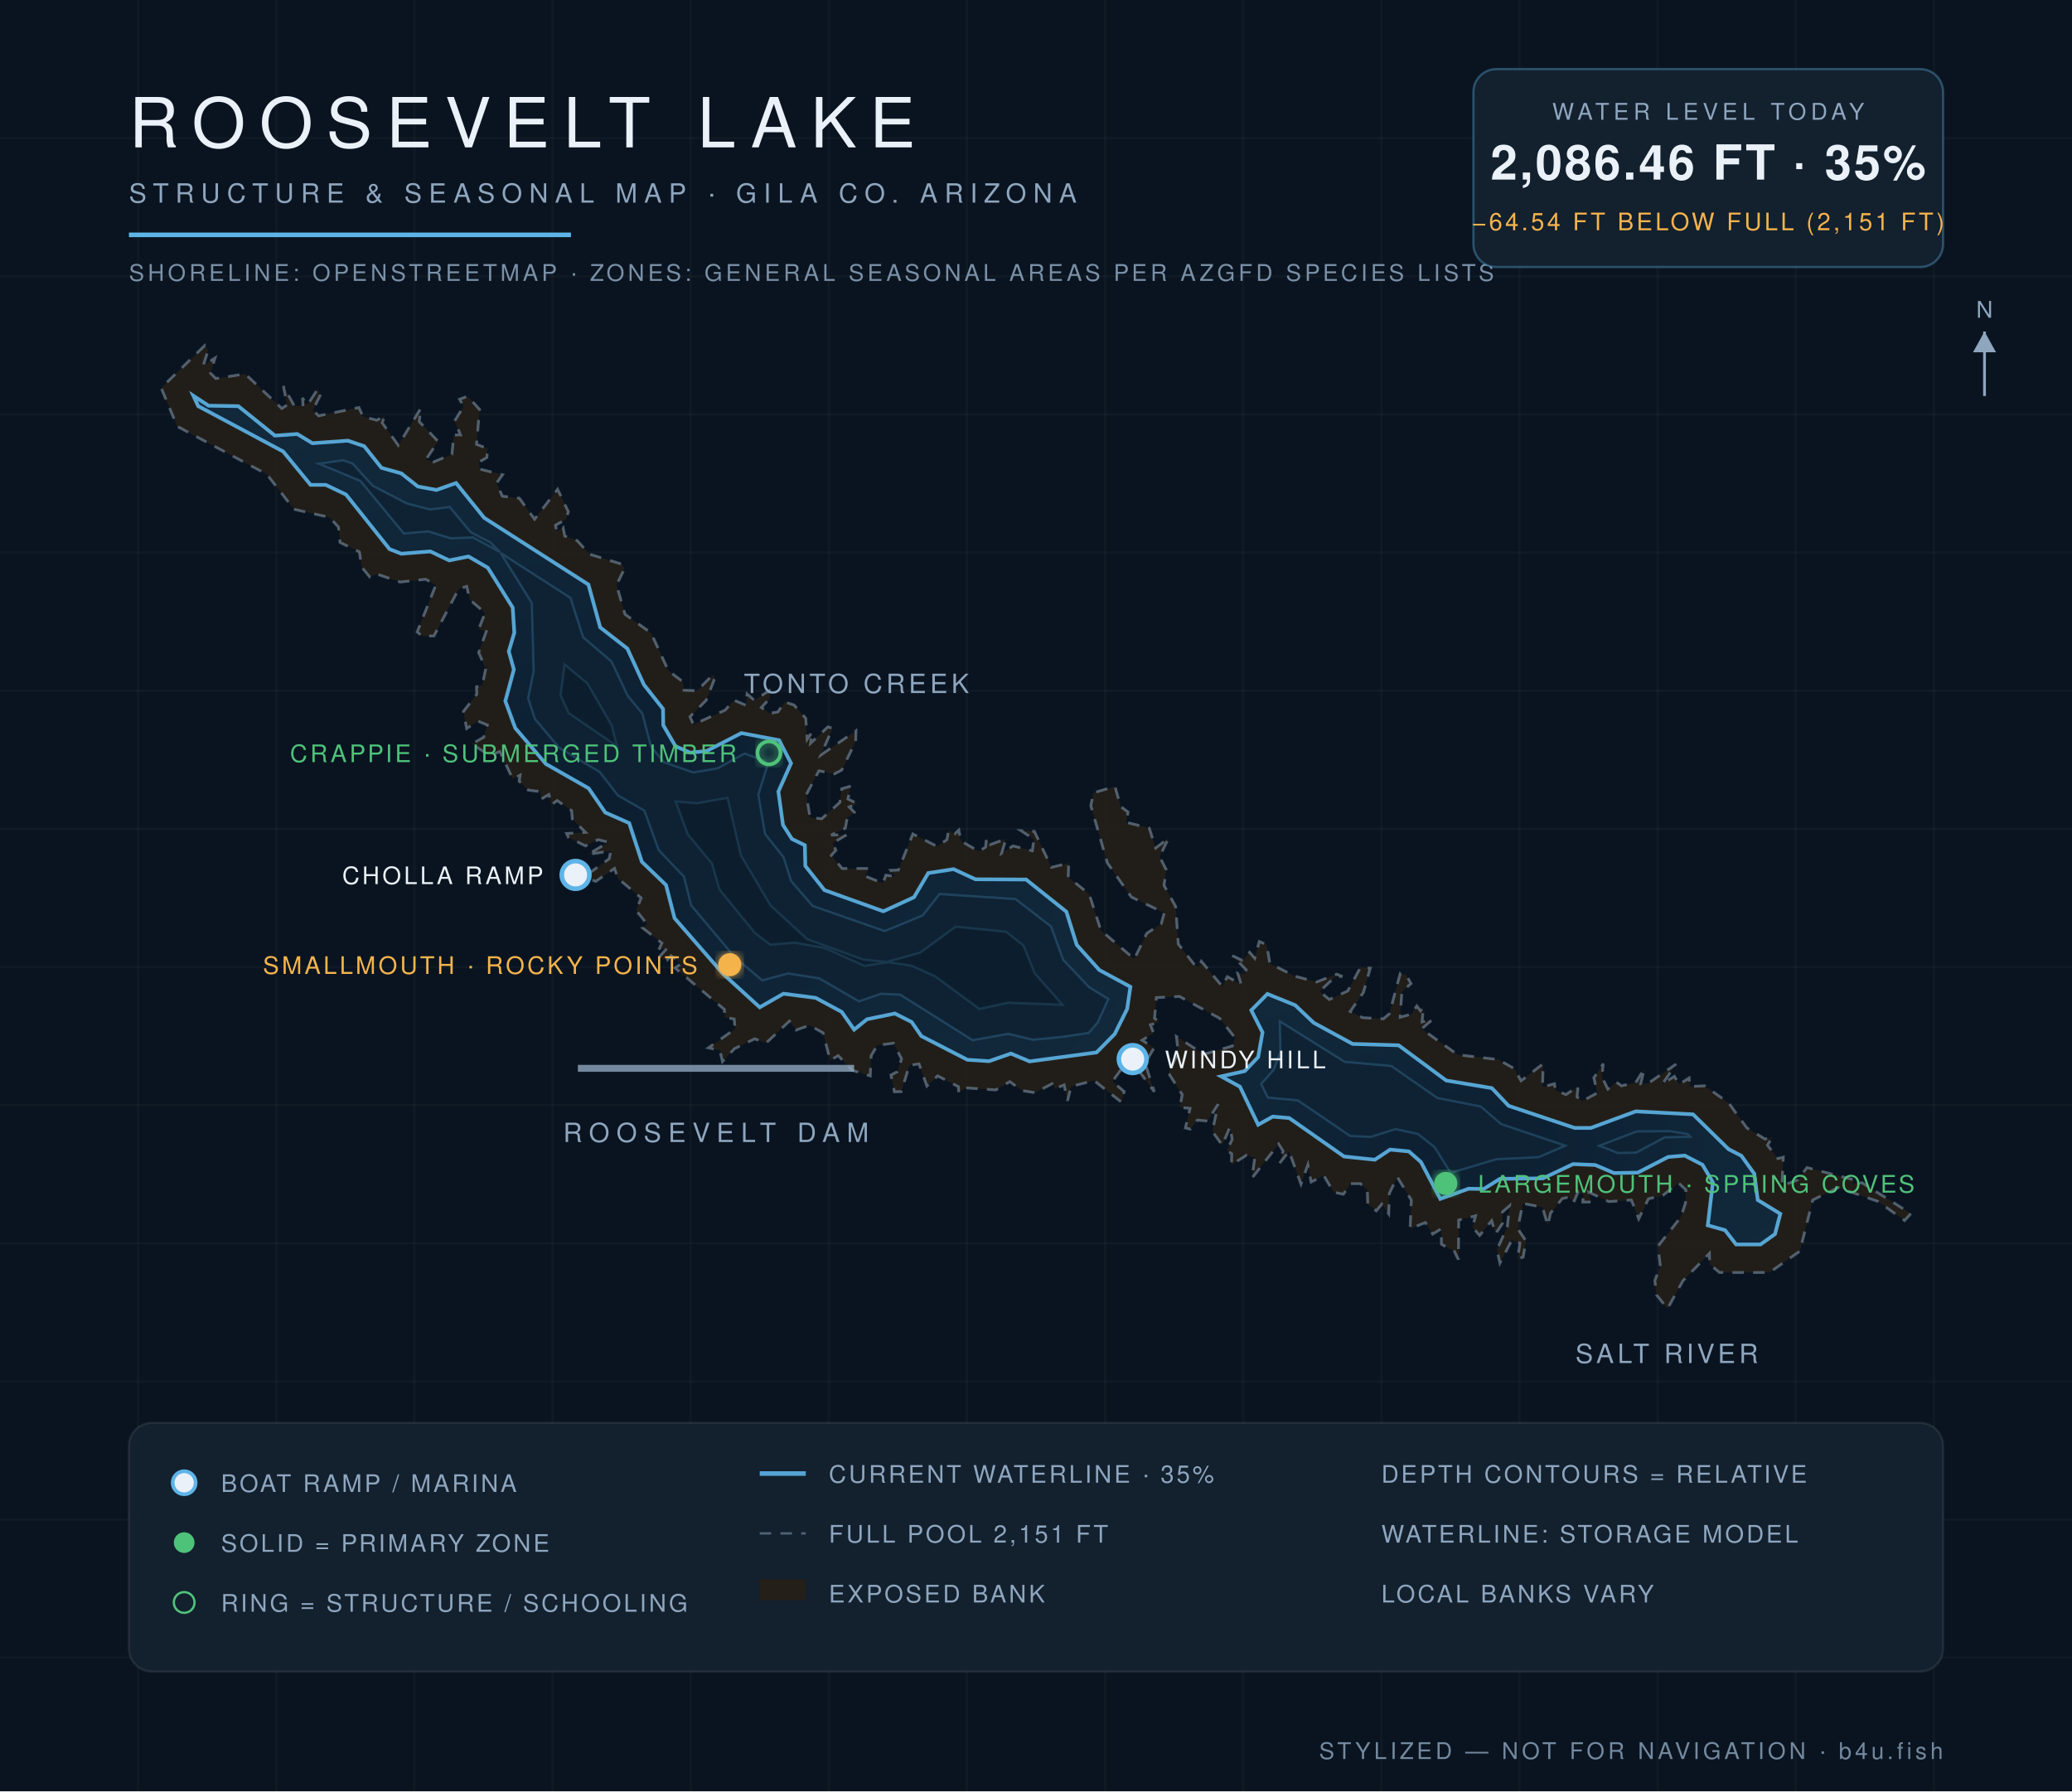
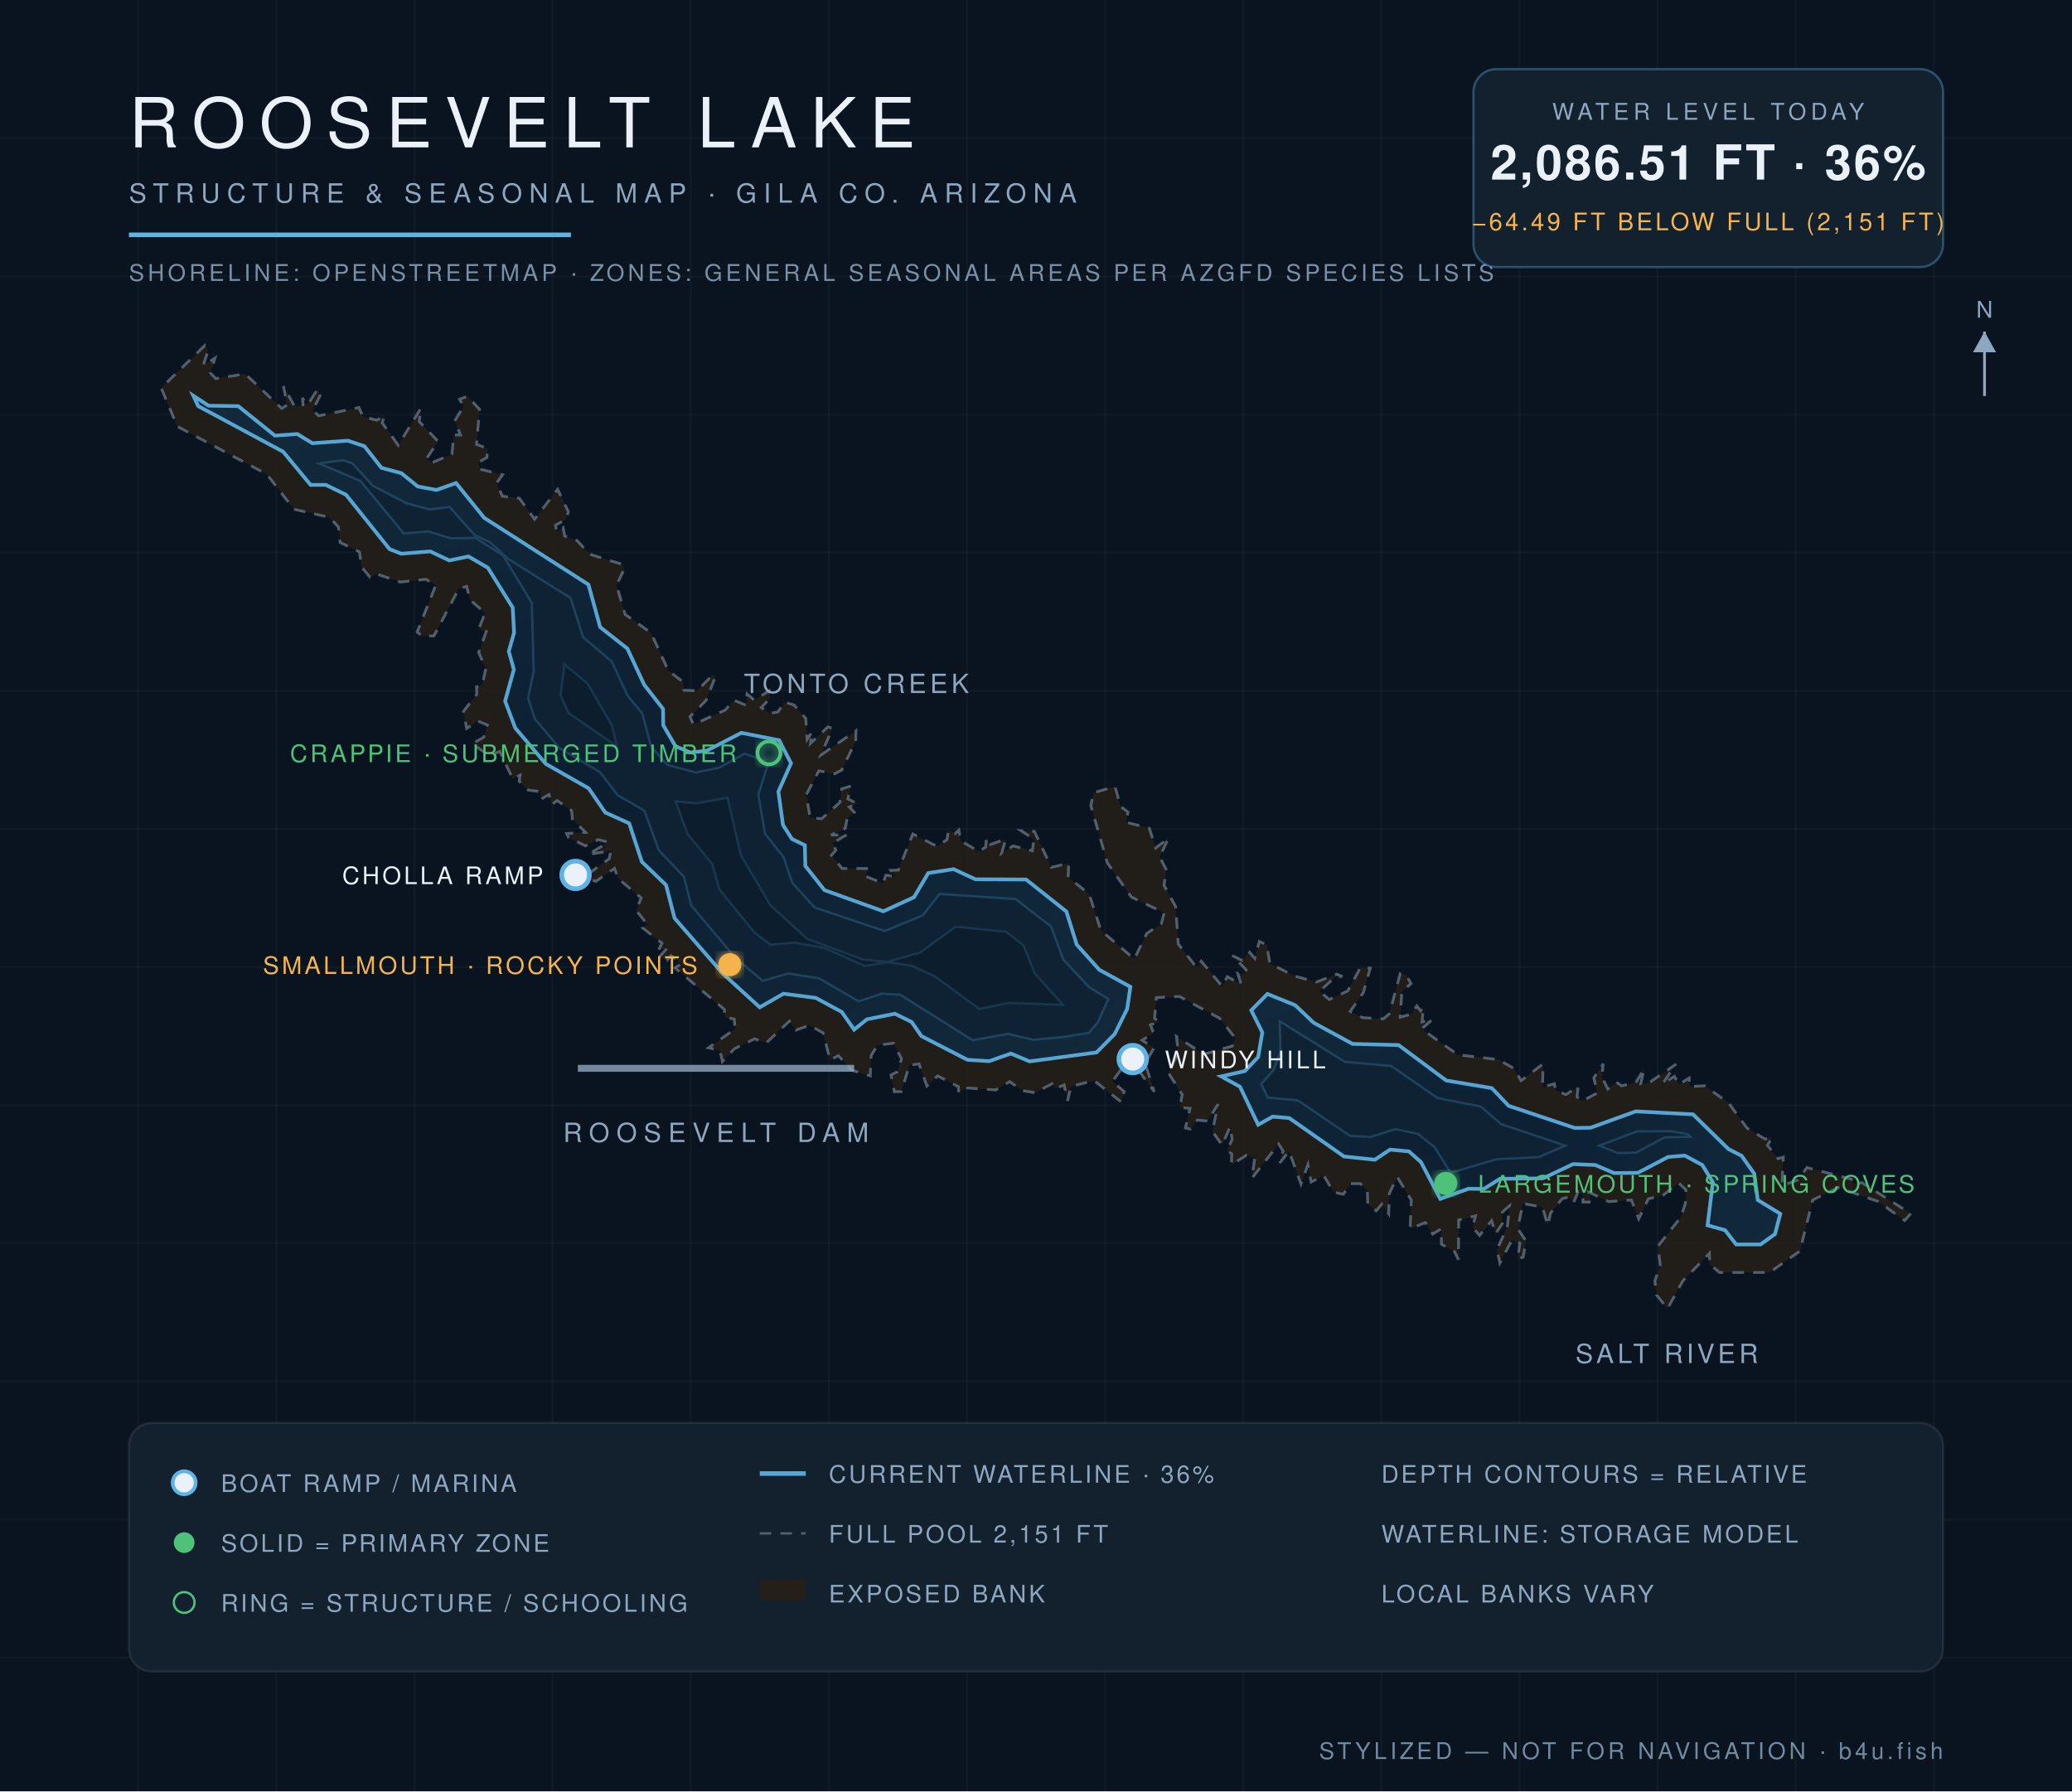
<svg xmlns="http://www.w3.org/2000/svg" viewBox="0 0 900 778" font-family="Helvetica,Arial,sans-serif">
  <defs>
    <radialGradient id="wg" cx="45%" cy="60%" r="80%">
      <stop offset="0%" stop-color="#0c1f31" />
      <stop offset="55%" stop-color="#102639" />
      <stop offset="100%" stop-color="#13293c" />
    </radialGradient>
    <filter id="glow">
      <feGaussianBlur stdDeviation="2.2" result="b" />
      <feMerge>
        <feMergeNode in="b" />
        <feMergeNode in="SourceGraphic" />
      </feMerge>
    </filter>
  </defs>
  <rect width="900" height="778" fill="#0a1420" />
  <g stroke="#ffffff" stroke-opacity="0.025">
    <line x1="60" y1="0" x2="60" y2="778" />
    <line x1="120" y1="0" x2="120" y2="778" />
    <line x1="180" y1="0" x2="180" y2="778" />
    <line x1="240" y1="0" x2="240" y2="778" />
    <line x1="300" y1="0" x2="300" y2="778" />
    <line x1="360" y1="0" x2="360" y2="778" />
    <line x1="420" y1="0" x2="420" y2="778" />
    <line x1="480" y1="0" x2="480" y2="778" />
    <line x1="540" y1="0" x2="540" y2="778" />
    <line x1="600" y1="0" x2="600" y2="778" />
    <line x1="660" y1="0" x2="660" y2="778" />
    <line x1="720" y1="0" x2="720" y2="778" />
    <line x1="780" y1="0" x2="780" y2="778" />
    <line x1="840" y1="0" x2="840" y2="778" />
    <line x1="0" y1="60" x2="900" y2="60" />
    <line x1="0" y1="120" x2="900" y2="120" />
    <line x1="0" y1="180" x2="900" y2="180" />
    <line x1="0" y1="240" x2="900" y2="240" />
    <line x1="0" y1="300" x2="900" y2="300" />
    <line x1="0" y1="360" x2="900" y2="360" />
    <line x1="0" y1="420" x2="900" y2="420" />
    <line x1="0" y1="480" x2="900" y2="480" />
    <line x1="0" y1="540" x2="900" y2="540" />
    <line x1="0" y1="600" x2="900" y2="600" />
    <line x1="0" y1="660" x2="900" y2="660" />
    <line x1="0" y1="720" x2="900" y2="720" />
  </g>
  <path d="M 134.7,174.1 L 138.1,168.8 L 139.0,171.9 L 135.9,178.1 L 138.4,180.6 L 155.9,177.0 L 157.7,181.0 L 163.7,182.5 L 167.2,180.5 L 166.0,183.6 L 173.0,193.4 L 182.8,177.3 L 182.1,183.1 L 190.3,191.7 L 185.0,199.6 L 188.4,200.6 L 196.3,197.3 L 197.1,188.9 L 200.0,188.9 L 197.5,182.8 L 201.4,176.5 L 199.6,173.4 L 203.1,172.1 L 208.3,177.8 L 207.0,193.0 L 211.8,194.8 L 211.5,198.7 L 207.9,200.8 L 208.6,203.8 L 218.3,206.2 L 215.7,209.8 L 218.2,215.5 L 225.6,216.4 L 232.2,225.5 L 242.2,212.5 L 246.9,222.3 L 245.7,225.7 L 241.3,228.1 L 241.8,230.8 L 244.6,229.1 L 245.3,232.8 L 250.7,234.8 L 256.1,240.7 L 270.3,245.1 L 271.3,246.9 L 267.8,254.1 L 271.5,266.8 L 282.8,274.9 L 290.3,291.3 L 296.6,296.1 L 297.1,299.8 L 302.8,300.0 L 309.5,293.2 L 310.6,294.3 L 306.7,304.2 L 299.7,311.3 L 301.2,314.7 L 315.0,308.4 L 318.8,304.1 L 324.0,306.3 L 324.5,301.4 L 327.6,304.1 L 334.1,300.0 L 334.5,303.2 L 330.7,307.3 L 334.5,309.8 L 337.9,309.2 L 340.8,304.9 L 344.9,306.2 L 350.0,312.0 L 350.6,321.1 L 352.8,317.8 L 352.1,322.8 L 359.6,315.7 L 361.6,316.3 L 356.6,327.9 L 371.8,317.4 L 371.7,321.9 L 365.6,334.5 L 362.5,336.1 L 355.7,334.8 L 350.2,345.2 L 351.9,355.1 L 356.9,355.6 L 364.8,348.5 L 365.6,342.6 L 369.6,341.4 L 368.3,347.0 L 372.5,349.1 L 368.9,350.5 L 371.1,352.8 L 368.0,355.3 L 367.2,359.7 L 361.0,362.7 L 367.9,362.5 L 361.7,366.2 L 363.1,369.3 L 361.1,371.5 L 365.8,377.2 L 377.1,377.2 L 376.0,380.6 L 383.5,383.6 L 384.8,380.1 L 388.8,380.7 L 386.9,378.0 L 390.2,377.9 L 396.5,362.2 L 407.0,367.6 L 411.3,364.7 L 412.0,360.7 L 414.8,362.1 L 416.5,360.5 L 417.3,365.2 L 425.2,369.8 L 428.1,367.9 L 428.5,363.9 L 430.2,366.8 L 436.9,364.4 L 435.1,370.6 L 440.0,367.4 L 448.4,369.5 L 449.1,364.5 L 443.5,360.8 L 449.3,361.1 L 456.7,376.7 L 464.2,374.9 L 464.0,381.0 L 473.1,388.3 L 478.2,404.1 L 492.7,416.5 L 498.1,405.4 L 504.4,401.2 L 505.7,396.5 L 491.4,389.6 L 481.0,374.8 L 473.8,349.9 L 475.0,344.3 L 484.3,341.6 L 486.8,350.3 L 490.0,352.7 L 489.1,357.1 L 499.2,359.7 L 502.0,368.3 L 507.6,364.0 L 503.7,372.1 L 506.6,377.8 L 505.6,384.5 L 510.7,393.8 L 511.8,410.0 L 518.6,418.7 L 520.4,420.1 L 521.8,417.5 L 530.9,428.4 L 533.1,424.2 L 539.1,427.5 L 537.6,422.7 L 540.4,423.2 L 541.3,421.2 L 535.3,415.1 L 539.6,417.1 L 542.8,413.6 L 545.0,416.2 L 547.0,408.9 L 550.2,410.3 L 551.6,418.5 L 562.5,424.0 L 571.9,426.5 L 580.6,423.1 L 583.1,424.1 L 580.1,424.1 L 573.2,430.6 L 577.4,434.1 L 585.4,430.4 L 591.0,420.1 L 595.2,420.5 L 592.2,431.1 L 586.5,439.3 L 591.9,442.0 L 600.9,442.5 L 603.5,440.3 L 608.2,422.8 L 610.8,423.5 L 612.9,427.2 L 608.9,430.8 L 608.2,441.8 L 613.2,440.4 L 615.4,436.9 L 617.0,439.0 L 618.3,437.3 L 617.7,443.8 L 622.2,442.8 L 617.5,446.9 L 633.2,458.1 L 650.8,460.2 L 657.7,464.1 L 660.7,469.4 L 670.3,462.0 L 670.0,472.1 L 675.2,470.7 L 675.6,473.5 L 680.2,475.4 L 685.5,471.8 L 685.0,476.4 L 687.3,478.2 L 693.8,474.7 L 692.3,468.1 L 696.4,462.0 L 695.8,467.7 L 698.4,473.0 L 702.1,470.0 L 704.3,471.6 L 710.5,470.2 L 714.2,464.2 L 712.7,470.7 L 715.8,470.6 L 728.0,462.2 L 722.1,470.8 L 727.3,467.5 L 729.3,471.0 L 733.7,468.2 L 734.0,471.9 L 740.5,471.6 L 750.9,479.1 L 758.8,489.9 L 766.6,494.7 L 769.8,494.0 L 767.7,497.4 L 772.3,503.2 L 774.6,502.6 L 774.0,515.0 L 780.8,512.5 L 784.9,507.1 L 804.8,512.3 L 804.9,514.2 L 808.8,513.7 L 830.0,527.1 L 827.3,530.1 L 815.7,521.8 L 798.4,515.8 L 787.4,521.2 L 781.8,543.4 L 768.6,552.7 L 746.9,552.7 L 742.6,549.1 L 742.5,544.4 L 731.0,556.3 L 724.3,568.4 L 719.5,562.4 L 718.8,556.2 L 721.2,549.9 L 720.1,541.3 L 730.1,528.6 L 732.1,522.5 L 732.3,516.8 L 729.1,513.8 L 722.3,519.2 L 716.0,520.7 L 711.8,529.4 L 708.6,521.2 L 698.8,521.9 L 690.1,517.8 L 691.1,522.1 L 687.5,522.1 L 687.7,518.9 L 685.5,517.6 L 683.5,522.3 L 681.6,519.9 L 678.6,520.6 L 673.5,526.9 L 672.3,532.3 L 670.0,524.3 L 661.5,522.7 L 659.2,533.6 L 662.8,538.9 L 661.6,546.0 L 659.2,546.8 L 660.2,539.9 L 656.7,538.6 L 651.5,548.6 L 650.2,542.8 L 654.7,532.9 L 655.7,523.7 L 652.6,526.4 L 652.6,531.4 L 649.6,535.9 L 647.9,530.2 L 642.7,536.6 L 639.6,533.0 L 640.9,528.1 L 633.6,529.9 L 633.5,547.1 L 631.7,543.5 L 626.1,540.4 L 626.0,533.7 L 622.3,536.0 L 619.1,531.0 L 612.5,533.7 L 613.0,521.2 L 606.9,511.2 L 603.5,518.3 L 603.2,527.2 L 600.2,523.0 L 597.8,525.9 L 594.1,522.9 L 593.9,516.9 L 590.9,514.1 L 586.7,514.1 L 583.5,518.7 L 579.3,517.8 L 575.0,510.6 L 569.5,513.4 L 568.1,505.9 L 565.1,514.3 L 559.9,500.0 L 555.9,505.1 L 557.3,499.9 L 555.4,496.9 L 543.8,511.7 L 545.0,503.0 L 541.5,501.7 L 534.9,505.9 L 535.0,501.1 L 532.9,499.7 L 535.2,494.9 L 534.3,489.4 L 530.9,497.4 L 526.6,491.4 L 529.1,479.6 L 524.5,486.9 L 520.1,486.5 L 517.0,490.4 L 514.9,489.9 L 516.9,481.4 L 512.5,481.0 L 513.5,475.4 L 507.5,466.0 L 511.8,457.1 L 511.0,450.2 L 522.9,457.9 L 535.3,454.3 L 536.4,450.7 L 529.8,442.3 L 512.3,432.8 L 502.3,433.3 L 501.5,442.3 L 503.7,443.9 L 499.7,445.1 L 501.1,448.7 L 496.1,451.8 L 501.3,455.1 L 497.4,461.8 L 501.4,474.2 L 490.6,459.5 L 483.2,469.7 L 488.3,474.1 L 487.1,478.7 L 475.2,469.3 L 465.2,471.9 L 463.7,478.1 L 462.2,471.2 L 458.4,472.9 L 457.0,470.7 L 449.6,474.6 L 444.0,473.7 L 438.6,469.8 L 432.5,473.4 L 419.6,472.5 L 416.4,474.5 L 416.3,472.0 L 407.3,467.3 L 402.6,471.7 L 399.2,462.1 L 395.0,462.7 L 391.5,474.1 L 388.5,474.2 L 387.0,466.9 L 389.7,465.5 L 391.6,459.9 L 388.1,453.1 L 381.1,454.0 L 378.4,458.5 L 378.0,467.3 L 370.0,464.8 L 364.1,458.5 L 360.6,460.5 L 357.5,448.6 L 351.6,445.3 L 345.8,447.4 L 342.9,443.5 L 332.8,453.0 L 327.8,451.2 L 319.0,455.5 L 313.8,461.1 L 312.7,456.2 L 307.7,455.1 L 319.3,446.9 L 318.9,442.6 L 314.9,441.9 L 314.6,438.4 L 293.2,420.4 L 295.9,418.6 L 291.5,415.1 L 289.7,417.1 L 286.1,415.9 L 289.7,411.9 L 286.1,412.6 L 287.5,409.6 L 279.1,403.0 L 281.1,401.4 L 276.3,395.4 L 278.5,390.0 L 268.4,381.5 L 266.9,377.2 L 258.8,382.8 L 250.1,380.0 L 255.0,379.9 L 264.6,373.0 L 265.3,369.6 L 255.4,371.1 L 264.3,365.8 L 259.8,364.7 L 254.3,367.4 L 246.9,363.7 L 246.1,362.0 L 254.3,361.5 L 248.6,355.7 L 248.3,352.1 L 242.0,347.7 L 239.6,349.5 L 238.4,345.1 L 235.2,347.0 L 234.5,343.8 L 229.5,343.2 L 225.5,339.3 L 225.9,336.7 L 222.7,338.3 L 217.1,326.4 L 212.7,328.2 L 205.0,323.1 L 210.1,320.2 L 211.7,314.9 L 207.6,313.2 L 202.7,316.4 L 201.3,309.0 L 207.1,301.5 L 207.0,298.3 L 209.5,297.5 L 211.0,290.4 L 207.9,283.4 L 211.2,274.3 L 207.9,273.3 L 210.7,266.2 L 204.1,260.5 L 202.7,254.7 L 199.3,255.7 L 188.5,276.2 L 183.4,276.3 L 181.2,274.5 L 189.3,254.1 L 184.9,251.6 L 173.8,252.8 L 163.6,249.3 L 160.7,250.7 L 157.1,246.3 L 156.1,239.7 L 147.7,235.6 L 147.0,228.9 L 143.1,224.7 L 127.7,221.2 L 115.9,206.0 L 77.0,185.2 L 70.0,168.5 L 89.0,150.0 L 90.4,152.2 L 88.3,158.7 L 93.4,155.5 L 91.4,162.0 L 93.7,164.4 L 106.5,162.4 L 122.4,177.4 L 124.7,175.9 L 123.1,167.7 L 127.8,176.2 L 131.6,176.4 L 131.4,172.8 L 133.1,175.8 L 134.7,174.1 Z" fill="#241f19" fill-opacity="0.9" stroke="#8ea6be" stroke-opacity="0.5" stroke-width="1.2" stroke-dasharray="5 4" />
-   <path d="M 84.0,171.9 L 90.6,176.2 L 103.5,176.4 L 119.4,189.2 L 129.1,188.5 L 135.7,192.5 L 151.1,191.4 L 158.2,193.8 L 165.7,203.2 L 174.3,205.6 L 181.5,211.3 L 189.6,212.8 L 198.1,209.8 L 210.3,224.9 L 255.6,253.9 L 260.7,272.5 L 272.5,281.7 L 279.7,297.4 L 288.0,307.9 L 288.1,315.0 L 293.4,324.1 L 299.8,326.9 L 306.9,326.2 L 322.0,318.4 L 338.4,321.5 L 343.6,331.5 L 338.1,343.8 L 340.1,358.3 L 344.0,364.4 L 349.6,367.1 L 349.8,376.1 L 358.1,386.6 L 383.7,395.8 L 397.0,389.7 L 403.2,379.2 L 414.2,377.5 L 423.7,381.9 L 445.7,382.0 L 463.2,396.0 L 467.7,410.4 L 477.5,421.3 L 491.0,428.6 L 489.6,438.2 L 484.2,449.1 L 476.3,457.1 L 447.2,461.0 L 439.1,457.6 L 429.6,460.9 L 420.2,460.3 L 400.2,450.0 L 396.0,443.9 L 388.7,440.2 L 376.6,442.7 L 371.0,447.2 L 365.6,439.5 L 354.3,433.4 L 340.3,431.6 L 330.0,437.5 L 314.1,423.0 L 293.0,398.8 L 289.3,384.4 L 278.8,374.3 L 273.3,357.5 L 262.9,352.9 L 255.7,342.4 L 237.1,331.8 L 223.8,316.2 L 219.5,304.5 L 223.2,290.8 L 221.0,282.9 L 223.4,274.8 L 222.7,263.9 L 211.9,246.6 L 203.5,241.7 L 195.1,243.4 L 186.9,239.5 L 174.3,240.5 L 169.2,238.5 L 150.3,214.8 L 141.5,210.6 L 134.9,210.6 L 123.0,196.1 L 86.1,176.4 L 84.0,171.9 Z" fill="url(#wg)" stroke="#5eb4e7" stroke-opacity="0.9" stroke-width="1.6" />
-   <path d="M 543.5,438.8 L 550.5,431.7 L 562.6,436.6 L 570.6,444.2 L 587.5,453.4 L 607.5,454.0 L 628.2,469.3 L 648.0,472.6 L 655.3,480.3 L 684.0,489.9 L 691.0,489.9 L 710.5,482.7 L 735.4,484.0 L 750.8,499.1 L 756.4,502.0 L 762.0,509.8 L 763.5,521.2 L 773.3,527.2 L 771.0,536.0 L 764.7,540.5 L 754.1,540.5 L 749.3,534.3 L 741.8,532.2 L 744.0,513.5 L 739.5,505.9 L 731.8,501.9 L 724.6,502.5 L 711.4,509.3 L 701.1,509.5 L 692.9,506.0 L 683.3,505.6 L 670.2,511.8 L 651.5,512.0 L 644.5,516.4 L 637.9,516.3 L 625.6,520.7 L 617.2,504.7 L 612.0,500.1 L 603.8,499.3 L 597.2,503.7 L 583.8,502.3 L 560.0,485.6 L 552.8,485.0 L 546.5,488.5 L 538.6,472.0 L 530.4,467.5 L 540.7,465.2 L 546.5,459.1 L 548.4,448.4 L 543.5,438.8 Z" fill="url(#wg)" stroke="#5eb4e7" stroke-opacity="0.9" stroke-width="1.6" />
+   <path d="M 84.0,171.9 L 90.6,176.2 L 103.5,176.4 L 119.4,189.2 L 129.1,188.5 L 135.7,192.5 L 151.1,191.4 L 158.3,193.8 L 165.7,203.2 L 174.3,205.5 L 181.5,211.3 L 189.6,212.8 L 198.1,209.8 L 210.3,224.9 L 255.6,253.9 L 260.7,272.4 L 272.5,281.7 L 279.8,297.4 L 288.0,307.9 L 288.1,315.0 L 293.4,324.1 L 299.8,326.8 L 306.9,326.1 L 322.0,318.3 L 338.4,321.5 L 343.6,331.5 L 338.1,343.8 L 340.1,358.3 L 344.0,364.4 L 349.6,367.1 L 349.8,376.1 L 358.1,386.6 L 383.7,395.8 L 397.0,389.7 L 403.2,379.2 L 414.2,377.5 L 423.7,381.9 L 445.7,382.0 L 463.2,395.9 L 467.7,410.3 L 477.5,421.2 L 491.0,428.6 L 489.6,438.2 L 484.2,449.1 L 476.3,457.1 L 447.2,461.0 L 439.1,457.6 L 429.6,460.9 L 420.2,460.3 L 400.2,450.0 L 396.0,443.9 L 388.7,440.3 L 376.6,442.7 L 371.0,447.2 L 365.6,439.5 L 354.3,433.4 L 340.3,431.6 L 330.0,437.5 L 314.1,423.0 L 293.0,398.8 L 289.3,384.4 L 278.8,374.3 L 273.3,357.6 L 262.9,352.9 L 255.7,342.4 L 237.1,331.8 L 223.8,316.2 L 219.4,304.5 L 223.2,290.8 L 221.0,282.9 L 223.3,274.8 L 222.7,263.9 L 211.9,246.6 L 203.5,241.7 L 195.1,243.4 L 186.9,239.5 L 174.3,240.5 L 169.2,238.5 L 150.3,214.9 L 141.5,210.6 L 134.9,210.6 L 123.0,196.2 L 86.1,176.4 L 84.0,171.9 Z" fill="url(#wg)" stroke="#5eb4e7" stroke-opacity="0.9" stroke-width="1.6" />
+   <path d="M 543.5,438.8 L 550.5,431.7 L 562.6,436.6 L 570.6,444.2 L 587.5,453.4 L 607.5,453.9 L 628.2,469.3 L 648.0,472.6 L 655.3,480.3 L 684.0,489.9 L 690.9,489.8 L 710.5,482.7 L 735.4,484.0 L 750.8,499.1 L 756.5,502.0 L 762.0,509.8 L 763.5,521.2 L 773.3,527.2 L 771.0,536.0 L 764.7,540.5 L 754.1,540.5 L 749.3,534.3 L 741.7,532.2 L 744.0,513.5 L 739.4,506.0 L 731.8,501.9 L 724.6,502.5 L 711.4,509.4 L 701.1,509.5 L 692.9,506.0 L 683.3,505.6 L 670.2,511.8 L 651.5,512.0 L 644.5,516.4 L 637.9,516.3 L 625.6,520.7 L 617.2,504.7 L 612.0,500.1 L 603.8,499.3 L 597.2,503.7 L 583.8,502.3 L 560.0,485.6 L 552.8,485.0 L 546.5,488.5 L 538.6,472.0 L 530.4,467.5 L 540.7,465.2 L 546.5,459.1 L 548.3,448.4 L 543.5,438.8 Z" fill="url(#wg)" stroke="#5eb4e7" stroke-opacity="0.9" stroke-width="1.6" />
  <path d="M 547.8,470.8 L 553.2,464.7 L 556.2,456.9 L 555.9,443.6 L 584.1,461.2 L 604.3,463.0 L 624.4,476.9 L 643.2,480.6 L 652.0,488.2 L 679.9,497.6 L 668.3,502.6 L 650.0,503.5 L 630.1,509.4 L 623.1,498.2 L 615.9,492.5 L 606.1,490.4 L 595.4,493.8 L 586.5,493.4 L 563.7,477.9 L 550.7,476.7 L 547.8,470.8 Z" fill="#0e2233" stroke="#5eb4e7" stroke-opacity="0.22" stroke-width="1" />
-   <path d="M 694.7,497.6 L 711.0,491.4 L 725.4,491.3 L 733.1,492.6 L 734.1,493.7 L 723.0,494.0 L 710.7,500.6 L 702.8,500.8 L 694.7,497.6 Z" fill="#0e2233" stroke="#5eb4e7" stroke-opacity="0.22" stroke-width="1" />
-   <path d="M 138.6,201.4 L 149.0,199.9 L 153.1,201.3 L 161.9,211.0 L 176.8,218.7 L 186.8,221.3 L 195.3,220.2 L 204.5,231.2 L 213.0,235.6 L 217.2,239.8 L 205.4,233.4 L 195.8,233.8 L 186.0,230.8 L 175.4,231.7 L 156.6,208.9 L 138.6,201.4 Z" fill="#0e2233" stroke="#5eb4e7" stroke-opacity="0.22" stroke-width="1" />
-   <path d="M 217.5,240.2 L 247.8,259.7 L 253.3,276.8 L 265.6,287.3 L 272.6,302.1 L 279.0,309.9 L 282.8,324.3 L 288.3,331.0 L 301.1,335.5 L 311.7,333.7 L 323.4,327.3 L 332.0,330.4 L 333.3,332.6 L 329.4,345.1 L 332.3,362.2 L 340.4,372.4 L 343.6,382.6 L 353.0,393.5 L 384.3,404.4 L 400.8,397.6 L 408.1,388.3 L 441.1,390.5 L 456.5,402.4 L 461.8,416.9 L 473.1,428.8 L 481.4,433.9 L 476.9,443.9 L 472.9,448.6 L 461.8,450.3 L 448.7,451.6 L 437.9,449.0 L 422.5,451.8 L 391.0,432.0 L 382.8,431.6 L 373.1,434.9 L 355.8,424.9 L 342.3,422.8 L 331.1,425.8 L 319.2,415.8 L 300.2,393.2 L 297.1,380.8 L 286.1,369.2 L 279.9,352.1 L 268.3,345.4 L 260.5,335.3 L 242.9,324.8 L 232.3,312.2 L 229.4,303.3 L 231.8,291.5 L 231.0,261.9 L 217.5,240.2 Z" fill="#0e2233" stroke="#5eb4e7" stroke-opacity="0.22" stroke-width="1" />
-   <path d="M 245.2,288.6 L 255.2,296.9 L 265.7,315.1 L 268.0,324.1 L 247.0,309.7 L 243.5,301.9 L 245.2,288.6 Z" fill="#0c1e2e" stroke="#5eb4e7" stroke-opacity="0.15" stroke-width="1" />
-   <path d="M 293.5,348.1 L 302.6,348.9 L 316.0,346.5 L 321.8,371.5 L 334.7,393.3 L 350.6,407.9 L 375.0,416.8 L 385.2,417.8 L 399.6,413.8 L 415.1,402.5 L 437.0,404.7 L 444.6,410.7 L 449.4,422.7 L 461.5,436.4 L 437.9,435.5 L 425.4,438.2 L 406.1,424.0 L 395.9,419.4 L 385.8,417.9 L 375.5,419.5 L 358.1,411.7 L 345.1,409.4 L 334.6,410.3 L 327.8,405.1 L 312.5,386.3 L 309.3,375.1 L 298.7,362.3 L 293.5,348.1 Z" fill="#0c1e2e" stroke="#5eb4e7" stroke-opacity="0.15" stroke-width="1" />
+   <path d="M 694.7,497.6 L 711.0,491.4 L 725.4,491.3 L 733.1,492.6 L 734.2,493.7 L 723.0,494.0 L 710.7,500.6 L 702.8,500.8 L 694.7,497.6 Z" fill="#0e2233" stroke="#5eb4e7" stroke-opacity="0.22" stroke-width="1" />
+   <path d="M 138.6,201.3 L 149.0,199.9 L 153.1,201.3 L 161.9,211.0 L 176.8,218.7 L 186.8,221.3 L 195.3,220.2 L 206.1,232.4 L 213.0,235.6 L 220.6,242.7 L 247.8,259.7 L 253.3,276.8 L 265.7,287.3 L 272.6,302.1 L 279.0,309.9 L 282.8,324.3 L 289.9,332.2 L 302.3,335.5 L 312.5,333.4 L 323.4,327.3 L 332.0,330.4 L 333.3,332.6 L 329.4,345.1 L 332.3,362.1 L 340.4,372.4 L 344.1,383.4 L 353.9,394.2 L 384.3,404.4 L 400.8,397.6 L 408.1,388.3 L 441.1,390.5 L 456.5,402.4 L 461.9,416.9 L 473.1,428.8 L 481.4,433.9 L 476.9,443.9 L 472.9,448.6 L 461.8,450.4 L 448.7,451.6 L 437.9,449.0 L 422.5,451.8 L 391.0,432.0 L 382.8,431.6 L 373.0,434.9 L 355.8,424.9 L 342.3,422.8 L 331.3,426.0 L 319.2,415.8 L 300.2,393.2 L 297.1,380.8 L 286.1,369.2 L 279.9,352.1 L 268.3,345.4 L 260.5,335.3 L 242.9,324.8 L 232.3,312.2 L 229.4,303.3 L 231.8,291.5 L 231.0,261.9 L 218.6,241.3 L 206.5,233.6 L 195.8,233.8 L 186.0,230.8 L 175.4,231.7 L 156.6,208.9 L 138.6,201.3 Z" fill="#0e2233" stroke="#5eb4e7" stroke-opacity="0.22" stroke-width="1" />
+   <path d="M 245.2,288.6 L 255.2,296.9 L 265.8,315.1 L 268.0,324.2 L 247.0,309.7 L 243.5,301.9 L 245.2,288.6 Z" fill="#0c1e2e" stroke="#5eb4e7" stroke-opacity="0.15" stroke-width="1" />
+   <path d="M 293.5,348.1 L 302.6,348.9 L 316.0,346.5 L 321.8,371.5 L 334.7,393.3 L 350.6,407.8 L 375.0,416.8 L 385.2,417.8 L 399.6,413.8 L 415.1,402.5 L 437.0,404.7 L 444.6,410.7 L 449.4,422.7 L 461.6,436.4 L 437.9,435.6 L 425.4,438.2 L 406.0,424.0 L 395.9,419.4 L 385.8,417.9 L 375.5,419.5 L 358.1,411.7 L 345.1,409.4 L 334.6,410.3 L 327.8,405.1 L 312.5,386.3 L 309.3,375.1 L 298.7,362.3 L 293.5,348.1 Z" fill="#0c1e2e" stroke="#5eb4e7" stroke-opacity="0.15" stroke-width="1" />
  <text x="724" y="592" fill="#8ea6be" font-size="11.5" letter-spacing="1.6" text-anchor="middle">SALT RIVER</text>
  <text x="372" y="301" fill="#8ea6be" font-size="11.5" letter-spacing="1.6" text-anchor="middle">TONTO CREEK</text>
  <line x1="251" y1="464" x2="371" y2="464" stroke="#8ea6be" stroke-width="3" stroke-opacity="0.8" />
  <text x="311" y="496" fill="#8ea6be" font-size="11.5" letter-spacing="3" text-anchor="middle">ROOSEVELT DAM</text>
  <circle cx="492" cy="460" r="6" fill="#eaf1f8" stroke="#5eb4e7" stroke-width="2" />
  <text x="506" y="464" fill="#eaf1f8" font-size="10.5" letter-spacing="1.2" text-anchor="start">WINDY HILL</text>
  <circle cx="250" cy="380" r="6" fill="#eaf1f8" stroke="#5eb4e7" stroke-width="2" />
  <text x="236" y="384" fill="#eaf1f8" font-size="10.5" letter-spacing="1.2" text-anchor="end">CHOLLA RAMP</text>
  <circle cx="628" cy="514" r="5" fill="#4fc27a" filter="url(#glow)" />
  <text x="642" y="518" fill="#4fc27a" font-size="10.5" letter-spacing="1.2" text-anchor="start">LARGEMOUTH · SPRING COVES</text>
  <circle cx="334" cy="327" r="5" fill="none" stroke="#4fc27a" stroke-width="1.6" filter="url(#glow)" />
  <text x="320" y="331" fill="#4fc27a" font-size="10.5" letter-spacing="1.2" text-anchor="end">CRAPPIE · SUBMERGED TIMBER</text>
  <circle cx="317" cy="419" r="5" fill="#f5b44c" filter="url(#glow)" />
  <text x="303" y="423" fill="#f5b44c" font-size="10.5" letter-spacing="1.2" text-anchor="end">SMALLMOUTH · ROCKY POINTS</text>
  <text x="56" y="64" fill="#eaf1f8" font-size="30" letter-spacing="6" font-weight="300">ROOSEVELT LAKE</text>
  <text x="56" y="88" fill="#8ea6be" font-size="11.5" letter-spacing="3">STRUCTURE &amp; SEASONAL MAP · GILA CO. ARIZONA</text>
  <line x1="56" y1="102" x2="248" y2="102" stroke="#5eb4e7" stroke-width="2" />
  <text x="56" y="122" fill="#8ea6be" font-size="10" letter-spacing="1.5" opacity="0.85">SHORELINE: OPENSTREETMAP · ZONES: GENERAL SEASONAL AREAS PER AZGFD SPECIES LISTS</text>
  <g>
    <rect x="640" y="30" width="204" height="86" rx="10" fill="#13202e" stroke="#5eb4e7" stroke-opacity="0.35" />
    <text x="742" y="52" fill="#8ea6be" font-size="10" letter-spacing="2" text-anchor="middle">WATER LEVEL TODAY</text>
-     <text x="742" y="78" fill="#eaf1f8" font-size="21" letter-spacing="1" text-anchor="middle" font-weight="600">2,086.46 FT · 35%</text>
-     <text x="742" y="100" fill="#f5b44c" font-size="10.5" letter-spacing="1.2" text-anchor="middle">−64.54 FT BELOW FULL (2,151 FT)</text>
+     <text x="742" y="78" fill="#eaf1f8" font-size="21" letter-spacing="1" text-anchor="middle" font-weight="600">2,086.51 FT · 36%</text>
+     <text x="742" y="100" fill="#f5b44c" font-size="10.5" letter-spacing="1.2" text-anchor="middle">−64.49 FT BELOW FULL (2,151 FT)</text>
  </g>
  <g font-size="10.5" letter-spacing="1.1">
    <rect x="56" y="618" width="788" height="108" rx="10" fill="#13202e" stroke="#ffffff" stroke-opacity="0.08" />
    <circle cx="80" cy="644" r="5" fill="#eaf1f8" stroke="#5eb4e7" stroke-width="1.6" />
    <text x="96" y="648" fill="#8ea6be">BOAT RAMP / MARINA</text>
    <circle cx="80" cy="670" r="4.5" fill="#4fc27a" />
    <text x="96" y="674" fill="#8ea6be">SOLID = PRIMARY ZONE</text>
    <circle cx="80" cy="696" r="4.5" fill="none" stroke="#4fc27a" />
    <text x="96" y="700" fill="#8ea6be">RING = STRUCTURE / SCHOOLING</text>
    <line x1="330" y1="640" x2="350" y2="640" stroke="#5eb4e7" stroke-opacity="0.9" stroke-width="2" />
-     <text x="360" y="644" fill="#8ea6be">CURRENT WATERLINE · 35%</text>
+     <text x="360" y="644" fill="#8ea6be">CURRENT WATERLINE · 36%</text>
    <line x1="330" y1="666" x2="350" y2="666" stroke="#8ea6be" stroke-opacity="0.5" stroke-dasharray="5 4" />
    <text x="360" y="670" fill="#8ea6be">FULL POOL 2,151 FT</text>
    <rect x="330" y="686" width="20" height="9" fill="#241f19" />
    <text x="360" y="696" fill="#8ea6be">EXPOSED BANK</text>
    <text x="600" y="644" fill="#8ea6be">DEPTH CONTOURS = RELATIVE</text>
    <text x="600" y="670" fill="#8ea6be">WATERLINE: STORAGE MODEL</text>
    <text x="600" y="696" fill="#8ea6be">LOCAL BANKS VARY</text>
  </g>
  <text x="844" y="764" fill="#8ea6be" font-size="10" letter-spacing="1.5" text-anchor="end" opacity="0.8">STYLIZED — NOT FOR NAVIGATION · b4u.fish</text>
  <g transform="translate(862,158)" stroke="#8ea6be" fill="#8ea6be">
    <line x1="0" y1="14" x2="0" y2="-14" stroke-width="1.2" />
    <path d="M 0,-14 l 5,9 h -10 z" stroke="none" />
    <text x="0" y="-20" font-size="10" text-anchor="middle" stroke="none">N</text>
  </g>
</svg>
